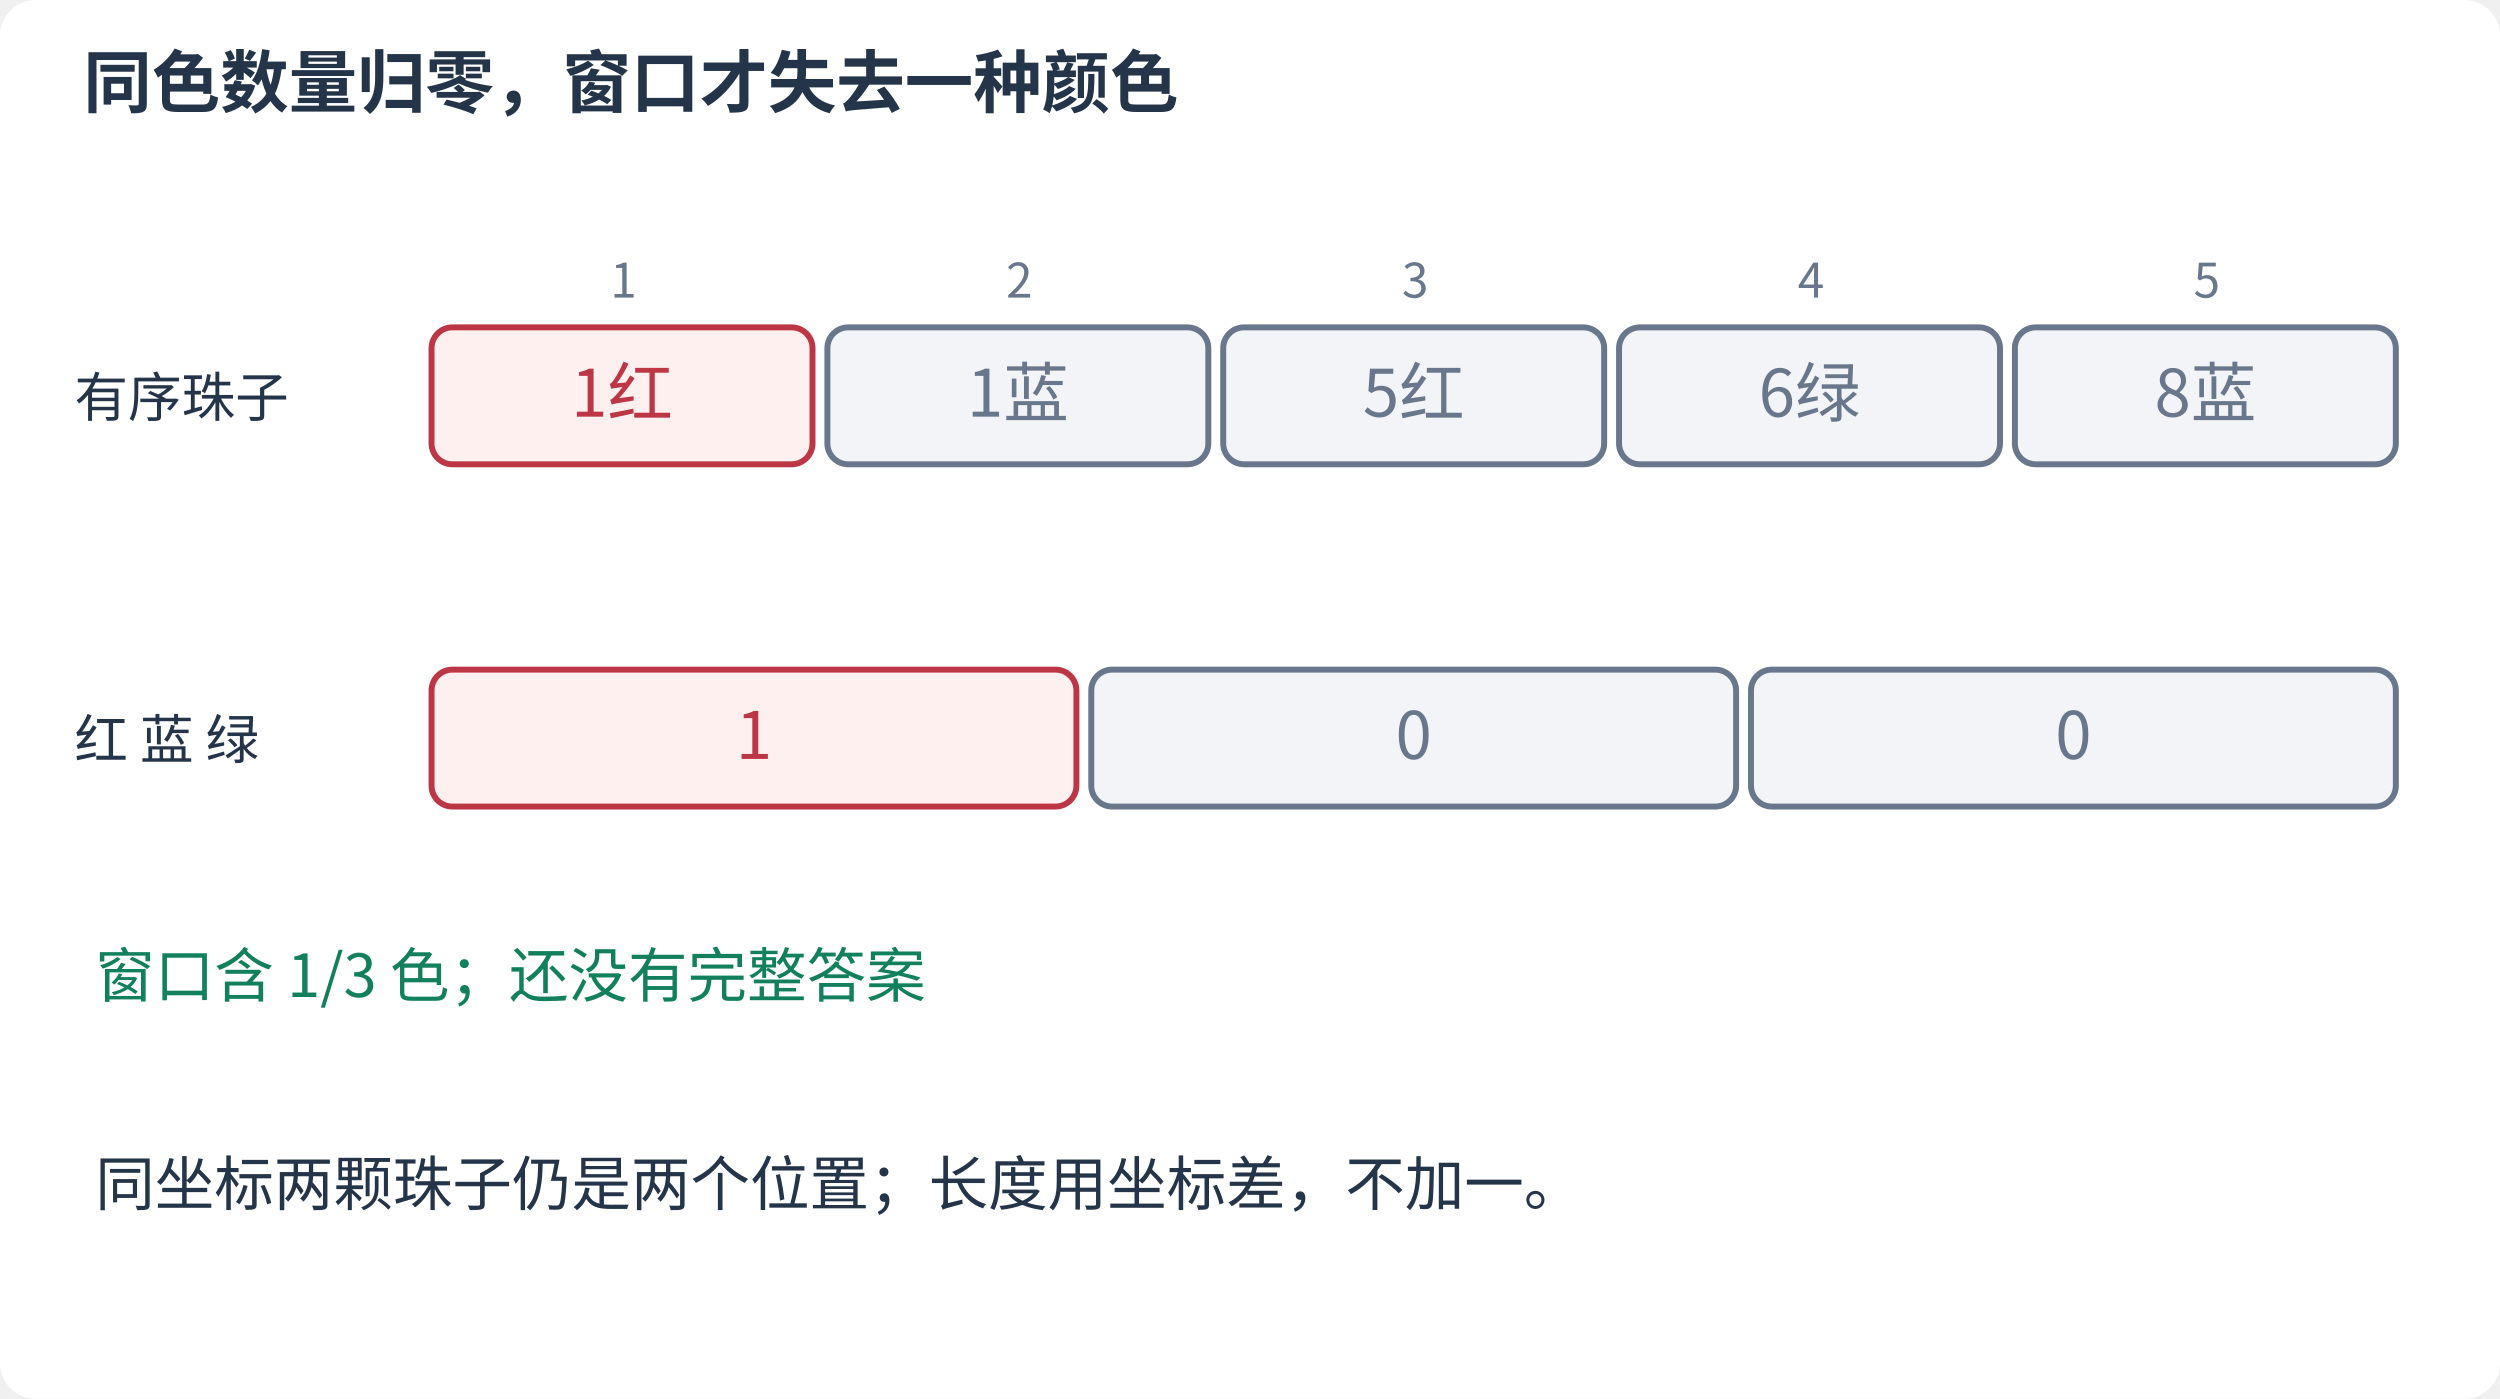
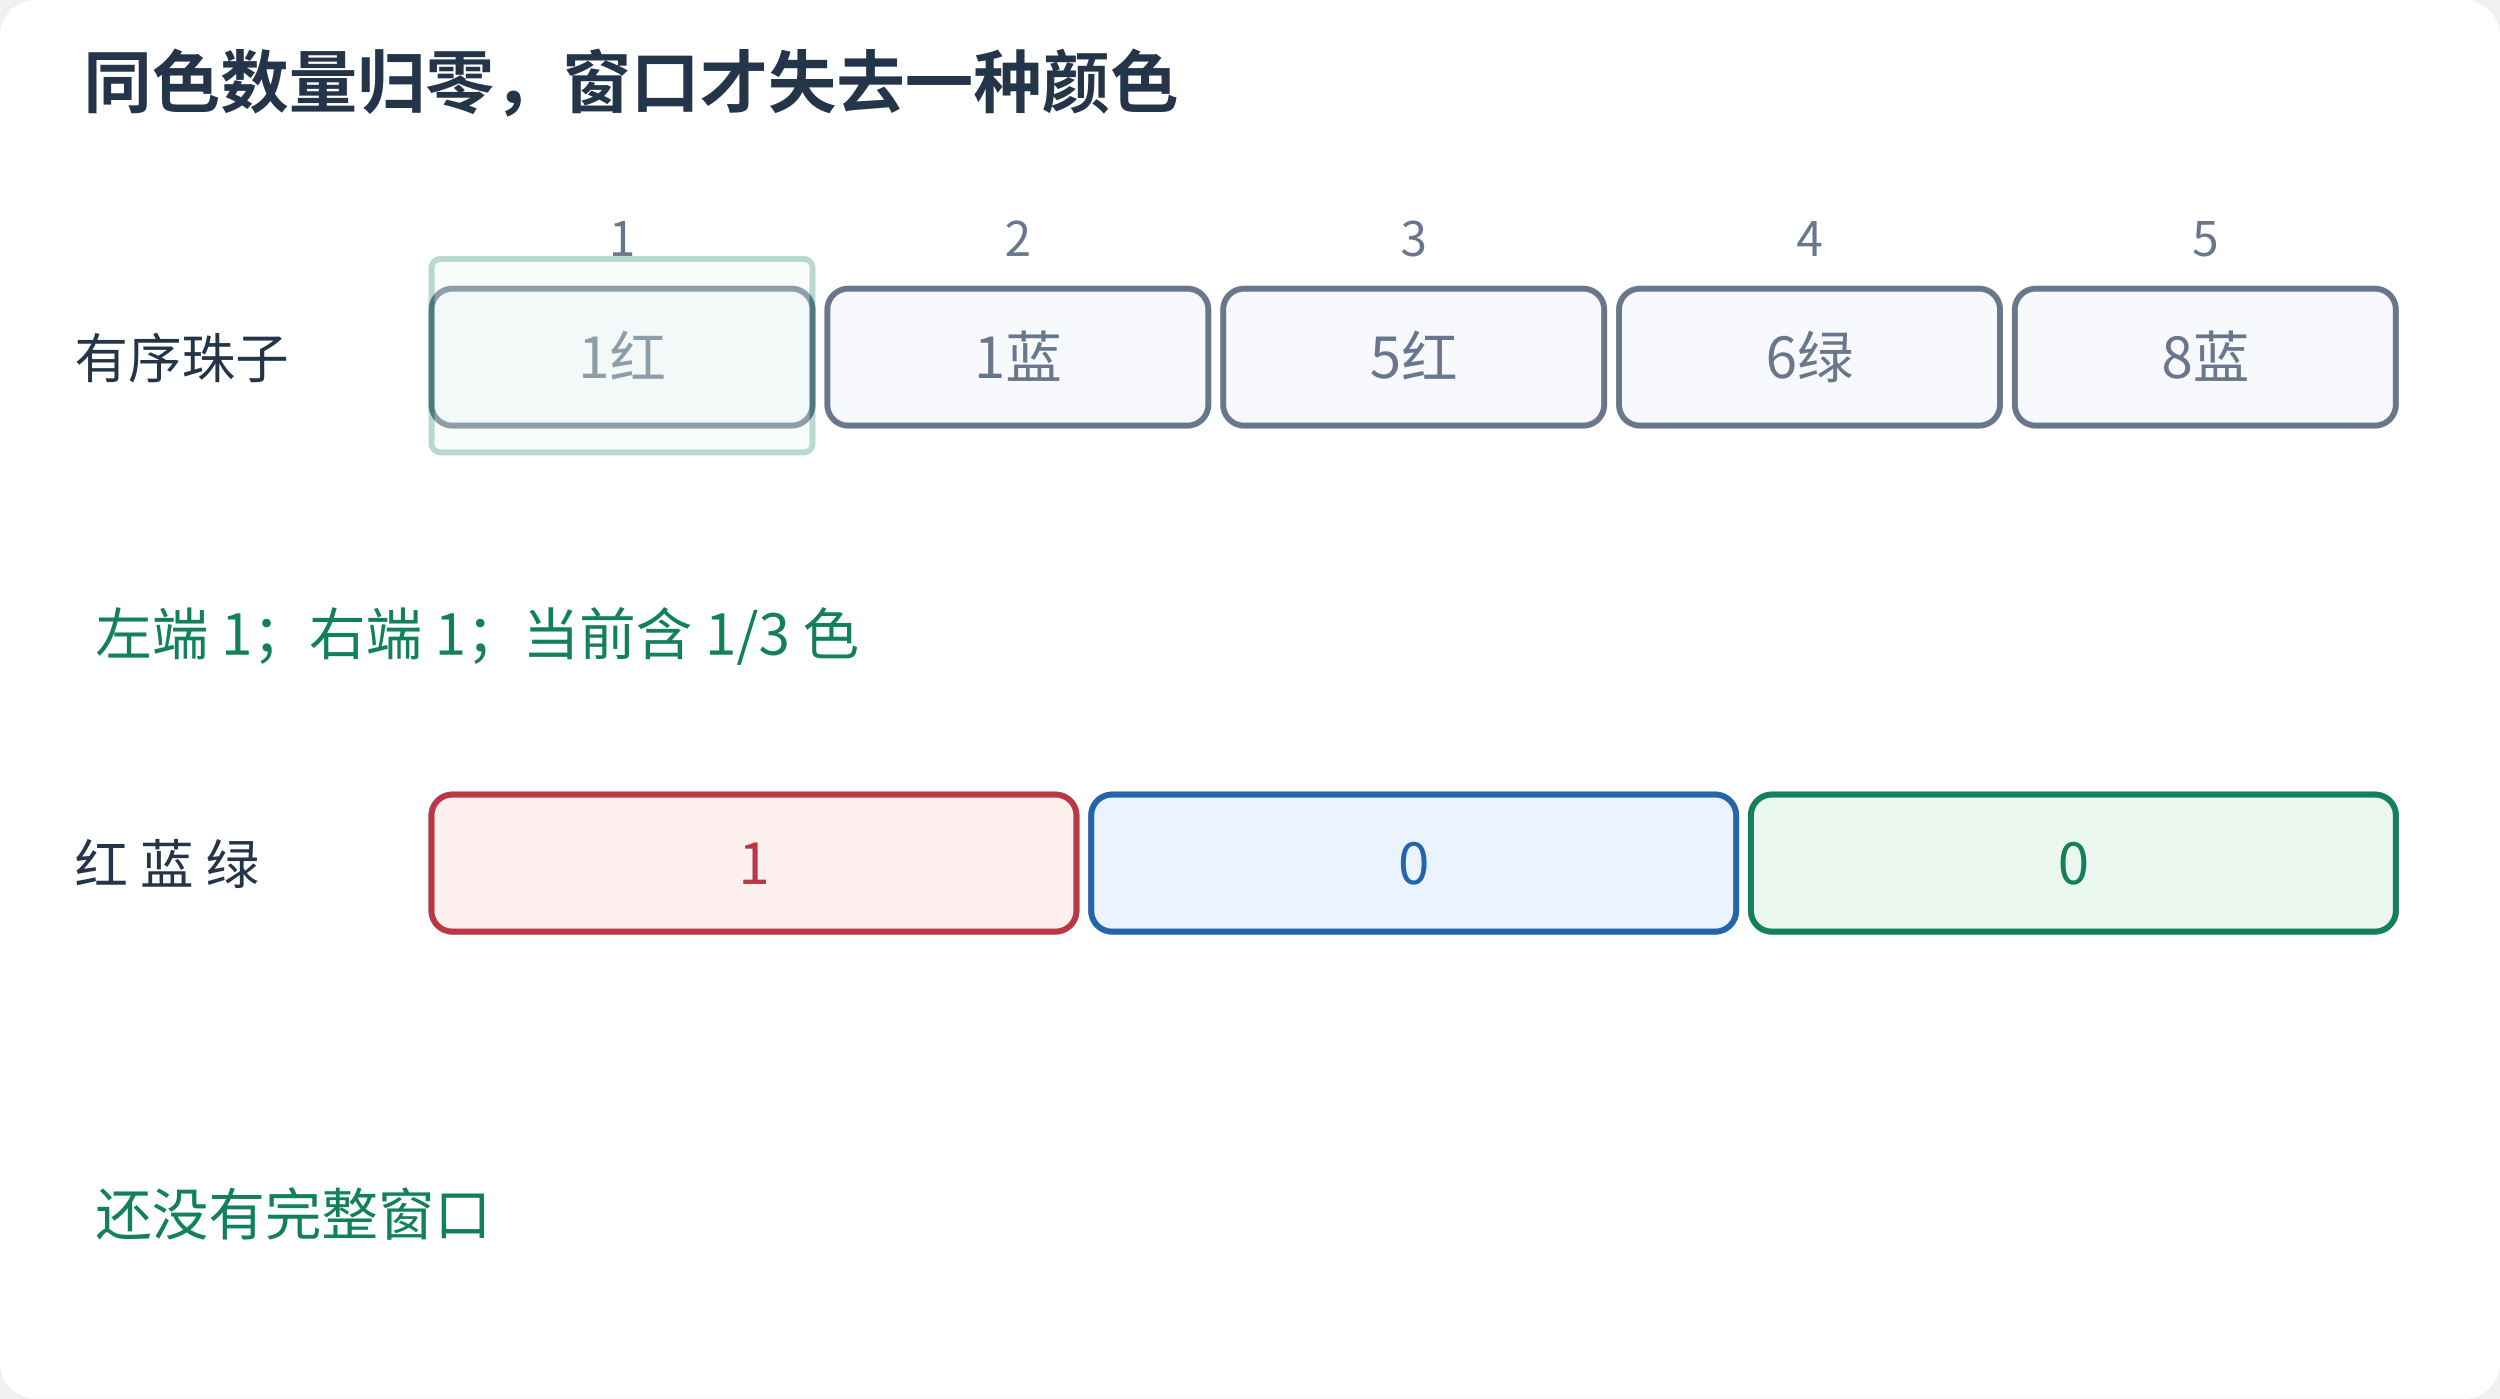
<svg xmlns="http://www.w3.org/2000/svg" width="840" height="470" viewBox="0 0 840 470" role="img">
-   <style>@media(prefers-reduced-motion:reduce){.motion-state{opacity:0!important}.state-0{opacity:1!important}}</style>
-   <g class="motion-state state-0" opacity="1">
-     <animate attributeName="opacity" values="1;0;0;0;0;0;0;0;1" keyTimes="0;0.125;0.25;0.375;0.5;0.625;0.75;0.875;1" dur="16.8s" calcMode="discrete" repeatCount="indefinite" />
-     <rect width="100%" height="100%" rx="12" fill="#fff" />
-     <g font-family="Microsoft YaHei, Noto Sans CJK SC, sans-serif" fill="#243449">
-       <text x="28" y="36" fill="#243449" font-size="23" text-anchor="start" font-weight="bold">同色数量归零，窗口才失去一种颜色</text>
-       <text x="25" y="140" fill="#243449" font-size="18" text-anchor="start" font-weight="normal">有序珠子</text>
-       <rect x="145.0" y="110" width="128.0" height="46" rx="7" fill="#fff0f0" stroke="#bc3645" stroke-width="2" />
-       <text x="209.0" y="140.0" fill="#bc3645" font-size="22" text-anchor="middle" font-weight="normal">1红</text>
-       <text x="209.5" y="100" fill="#68778b" font-size="16" text-anchor="middle" font-weight="normal">1</text>
-       <rect x="278.0" y="110" width="128.0" height="46" rx="7" fill="#f2f4f7" stroke="#68778b" stroke-width="2" />
-       <text x="342.0" y="140.0" fill="#68778b" font-size="22" text-anchor="middle" font-weight="normal">1蓝</text>
-       <text x="342.5" y="100" fill="#68778b" font-size="16" text-anchor="middle" font-weight="normal">2</text>
-       <rect x="411.0" y="110" width="128.0" height="46" rx="7" fill="#f2f4f7" stroke="#68778b" stroke-width="2" />
-       <text x="475.0" y="140.0" fill="#68778b" font-size="22" text-anchor="middle" font-weight="normal">5红</text>
-       <text x="475.5" y="100" fill="#68778b" font-size="16" text-anchor="middle" font-weight="normal">3</text>
-       <rect x="544.0" y="110" width="128.0" height="46" rx="7" fill="#f2f4f7" stroke="#68778b" stroke-width="2" />
-       <text x="608.0" y="140.0" fill="#68778b" font-size="22" text-anchor="middle" font-weight="normal">6绿</text>
-       <text x="608.5" y="100" fill="#68778b" font-size="16" text-anchor="middle" font-weight="normal">4</text>
-       <rect x="677.0" y="110" width="128.0" height="46" rx="7" fill="#f2f4f7" stroke="#68778b" stroke-width="2" />
-       <text x="741.0" y="140.0" fill="#68778b" font-size="22" text-anchor="middle" font-weight="normal">8蓝</text>
-       <text x="741.5" y="100" fill="#68778b" font-size="16" text-anchor="middle" font-weight="normal">5</text>
-       <text x="25" y="255" fill="#243449" font-size="18" text-anchor="start" font-weight="normal">红 蓝 绿</text>
-       <rect x="145.0" y="225" width="216.667" height="46" rx="7" fill="#fff0f0" stroke="#bc3645" stroke-width="2" />
-       <text x="253.333" y="255.0" fill="#bc3645" font-size="22" text-anchor="middle" font-weight="normal">1</text>
-       <rect x="366.667" y="225" width="216.667" height="46" rx="7" fill="#f2f4f7" stroke="#68778b" stroke-width="2" />
-       <text x="475" y="255.0" fill="#68778b" font-size="22" text-anchor="middle" font-weight="normal">0</text>
-       <rect x="588.333" y="225" width="216.667" height="46" rx="7" fill="#f2f4f7" stroke="#68778b" stroke-width="2" />
-       <text x="696.667" y="255.0" fill="#68778b" font-size="22" text-anchor="middle" font-weight="normal">0</text>
-       <text x="32" y="335" fill="#12805c" font-size="20" text-anchor="start" font-weight="normal">窗口含 1/3 色；还没有完整答案</text>
-       <text x="32" y="405" fill="#243449" font-size="20" text-anchor="start" font-weight="normal">同坐标两颗珠子仍是两个位置；长度用坐标差，不加一。</text>
+   <style>.scene-still{display:none}@media(prefers-reduced-motion:reduce){.scene-animated{display:none}.scene-still{display:inline}}</style>
+   <rect width="100%" height="100%" rx="12" fill="#fff" />
+   <g font-family="Microsoft YaHei, Noto Sans CJK SC, sans-serif" fill="#243449">
+     <text x="28" y="36" fill="#243449" font-size="23" text-anchor="start" font-weight="bold">同色数量归零，窗口才失去一种颜色</text>
+     <text x="25" y="127" fill="#243449" font-size="18" text-anchor="start" font-weight="normal">有序珠子</text>
+     <rect x="145.0" y="97" width="128.0" height="46" rx="7" fill="#f7f9fc" stroke="#68778b" stroke-width="2" />
+     <text x="209.0" y="127.0" fill="#68778b" font-size="19" text-anchor="middle" font-weight="normal">1红</text>
+     <text x="209.0" y="86" fill="#68778b" font-size="16" text-anchor="middle" font-weight="normal">1</text>
+     <rect x="278.0" y="97" width="128.0" height="46" rx="7" fill="#f7f9fc" stroke="#68778b" stroke-width="2" />
+     <text x="342.0" y="127.0" fill="#68778b" font-size="19" text-anchor="middle" font-weight="normal">1蓝</text>
+     <text x="342.0" y="86" fill="#68778b" font-size="16" text-anchor="middle" font-weight="normal">2</text>
+     <rect x="411.0" y="97" width="128.0" height="46" rx="7" fill="#f7f9fc" stroke="#68778b" stroke-width="2" />
+     <text x="475.0" y="127.0" fill="#68778b" font-size="19" text-anchor="middle" font-weight="normal">5红</text>
+     <text x="475.0" y="86" fill="#68778b" font-size="16" text-anchor="middle" font-weight="normal">3</text>
+     <rect x="544.0" y="97" width="128.0" height="46" rx="7" fill="#f7f9fc" stroke="#68778b" stroke-width="2" />
+     <text x="608.0" y="127.0" fill="#68778b" font-size="19" text-anchor="middle" font-weight="normal">6绿</text>
+     <text x="608.0" y="86" fill="#68778b" font-size="16" text-anchor="middle" font-weight="normal">4</text>
+     <rect x="677.0" y="97" width="128.0" height="46" rx="7" fill="#f7f9fc" stroke="#68778b" stroke-width="2" />
+     <text x="741.0" y="127.0" fill="#68778b" font-size="19" text-anchor="middle" font-weight="normal">8蓝</text>
+     <text x="741.0" y="86" fill="#68778b" font-size="16" text-anchor="middle" font-weight="normal">5</text>
+     <text x="25" y="297" fill="#243449" font-size="18" text-anchor="start" font-weight="normal">红 蓝 绿</text>
+     <rect x="145.0" y="267" width="216.667" height="46" rx="7" fill="#f7f9fc" stroke="#68778b" stroke-width="2" />
+     <text x="253.333" y="297.0" fill="#68778b" font-size="19" text-anchor="middle" font-weight="normal" />
+     <rect x="366.667" y="267" width="216.667" height="46" rx="7" fill="#f7f9fc" stroke="#68778b" stroke-width="2" />
+     <text x="475.0" y="297.0" fill="#68778b" font-size="19" text-anchor="middle" font-weight="normal" />
+     <rect x="588.333" y="267" width="216.667" height="46" rx="7" fill="#f7f9fc" stroke="#68778b" stroke-width="2" />
+     <text x="696.667" y="297.0" fill="#68778b" font-size="19" text-anchor="middle" font-weight="normal" />
+   </g>
+   <g class="scene-animated" font-family="Microsoft YaHei,Noto Sans CJK SC,sans-serif">
+     <g transform="translate(145.0 87)" opacity="0.3">
+       <animateTransform attributeName="transform" type="translate" values="145.0 87;145.0 87;145.0 87.0;145.0 87;145.0 87;145.0 87.0;145.0 87;145.0 87;145.0 87.0;145.0 87;145.0 87;211.5 87.0;278.0 87;278.0 87;344.5 87.0;411.0 87;411.0 87;411.0 87.0;411.0 87;411.0 87;477.5 87.0;544.0 87;544.0 87" keyTimes="0;0.044;0.084;0.125;0.169;0.209;0.25;0.294;0.334;0.375;0.419;0.459;0.5;0.544;0.584;0.625;0.669;0.709;0.75;0.794;0.834;0.875;1" dur="16.8s" repeatCount="indefinite" />
+       <rect stroke="#12805c" stroke-width="2" x="0" y="0" width="128.0" height="65" fill="#e9f7ee" rx="3">
+         <animate attributeName="width" values="128.0;128.0;194.5;261.0;261.0;327.5;394.0;394.0;460.5;527.0;527.0;460.5;394.0;394.0;327.5;261.0;261.0;327.5;394.0;394.0;327.5;261.0;261.0" keyTimes="0;0.044;0.084;0.125;0.169;0.209;0.25;0.294;0.334;0.375;0.419;0.459;0.5;0.544;0.584;0.625;0.669;0.709;0.75;0.794;0.834;0.875;1" dur="16.8s" repeatCount="indefinite" calcMode="linear" />
+         <animate attributeName="height" values="65;65;65.0;65;65;65.0;65;65;65.0;65;65;65.0;65;65;65.0;65;65;65.0;65;65;65.0;65;65" keyTimes="0;0.044;0.084;0.125;0.169;0.209;0.25;0.294;0.334;0.375;0.419;0.459;0.5;0.544;0.584;0.625;0.669;0.709;0.75;0.794;0.834;0.875;1" dur="16.8s" repeatCount="indefinite" calcMode="linear" />
+       </rect>
+     </g>
+     <g transform="translate(253.333 290)" opacity="1">
+       <animateTransform attributeName="transform" type="translate" values="253.333 290;253.333 290;253.333 290.0;253.333 290;253.333 290;253.333 290.0;253.333 290;253.333 290;253.333 290.0;253.333 290;253.333 290;253.333 290.0;253.333 290;253.333 290;253.333 290.0;253.333 290;253.333 290;253.333 290.0;253.333 290;253.333 290;253.333 290.0;253.333 290;253.333 290" keyTimes="0;0.044;0.084;0.125;0.169;0.209;0.25;0.294;0.334;0.375;0.419;0.459;0.5;0.544;0.584;0.625;0.669;0.709;0.75;0.794;0.834;0.875;1" dur="16.8s" repeatCount="indefinite" />
+       <rect stroke="#bc3645" stroke-width="2" x="-108.333" y="-23.0" width="216.667" height="46" fill="#fff0f0" rx="7">
+         <animate attributeName="height" values="46;46;46.0;46;46;46.0;46;46;46.0;46;46;46.0;46;46;46.0;46;46;46.0;46;46;46.0;46;46" keyTimes="0;0.044;0.084;0.125;0.169;0.209;0.25;0.294;0.334;0.375;0.419;0.459;0.5;0.544;0.584;0.625;0.669;0.709;0.75;0.794;0.834;0.875;1" dur="16.8s" repeatCount="indefinite" calcMode="linear" />
+       </rect>
+       <text x="0" y="7" text-anchor="middle" font-size="19" fill="#bc3645" opacity="1">1<animate attributeName="opacity" values="1;1;1;1;1;1;0;0;0;0;0;0;1;1;1;1;1;1;1;1;1;0;0" keyTimes="0;0.044;0.084;0.125;0.169;0.209;0.25;0.294;0.334;0.375;0.419;0.459;0.5;0.544;0.584;0.625;0.669;0.709;0.75;0.794;0.834;0.875;1" dur="16.8s" repeatCount="indefinite" calcMode="discrete" />
+       </text>
+       <text x="0" y="7" text-anchor="middle" font-size="19" fill="#bc3645" opacity="0">2<animate attributeName="opacity" values="0;0;0;0;0;0;1;1;1;1;1;1;0;0;0;0;0;0;0;0;0;0;0" keyTimes="0;0.044;0.084;0.125;0.169;0.209;0.25;0.294;0.334;0.375;0.419;0.459;0.5;0.544;0.584;0.625;0.669;0.709;0.75;0.794;0.834;0.875;1" dur="16.8s" repeatCount="indefinite" calcMode="discrete" />
+       </text>
+       <text x="0" y="7" text-anchor="middle" font-size="19" fill="#bc3645" opacity="0">0<animate attributeName="opacity" values="0;0;0;0;0;0;0;0;0;0;0;0;0;0;0;0;0;0;0;0;0;1;1" keyTimes="0;0.044;0.084;0.125;0.169;0.209;0.25;0.294;0.334;0.375;0.419;0.459;0.5;0.544;0.584;0.625;0.669;0.709;0.75;0.794;0.834;0.875;1" dur="16.8s" repeatCount="indefinite" calcMode="discrete" />
+       </text>
+     </g>
+     <g transform="translate(475.0 290)" opacity="1">
+       <animateTransform attributeName="transform" type="translate" values="475.0 290;475.0 290;475.0 290.0;475.0 290;475.0 290;475.0 290.0;475.0 290;475.0 290;475.0 290.0;475.0 290;475.0 290;475.0 290.0;475.0 290;475.0 290;475.0 290.0;475.0 290;475.0 290;475.0 290.0;475.0 290;475.0 290;475.0 290.0;475.0 290;475.0 290" keyTimes="0;0.044;0.084;0.125;0.169;0.209;0.25;0.294;0.334;0.375;0.419;0.459;0.5;0.544;0.584;0.625;0.669;0.709;0.75;0.794;0.834;0.875;1" dur="16.8s" repeatCount="indefinite" />
+       <rect stroke="#2365ab" stroke-width="2" x="-108.333" y="-23.0" width="216.667" height="46" fill="#eaf3ff" rx="7">
+         <animate attributeName="height" values="46;46;46.0;46;46;46.0;46;46;46.0;46;46;46.0;46;46;46.0;46;46;46.0;46;46;46.0;46;46" keyTimes="0;0.044;0.084;0.125;0.169;0.209;0.25;0.294;0.334;0.375;0.419;0.459;0.5;0.544;0.584;0.625;0.669;0.709;0.75;0.794;0.834;0.875;1" dur="16.8s" repeatCount="indefinite" calcMode="linear" />
+       </rect>
+       <text x="0" y="7" text-anchor="middle" font-size="19" fill="#2365ab" opacity="1">0<animate attributeName="opacity" values="1;1;1;0;0;0;0;0;0;0;0;0;0;0;0;1;1;1;0;0;0;0;0" keyTimes="0;0.044;0.084;0.125;0.169;0.209;0.25;0.294;0.334;0.375;0.419;0.459;0.5;0.544;0.584;0.625;0.669;0.709;0.75;0.794;0.834;0.875;1" dur="16.8s" repeatCount="indefinite" calcMode="discrete" />
+       </text>
+       <text x="0" y="7" text-anchor="middle" font-size="19" fill="#2365ab" opacity="0">1<animate attributeName="opacity" values="0;0;0;1;1;1;1;1;1;1;1;1;1;1;1;0;0;0;1;1;1;1;1" keyTimes="0;0.044;0.084;0.125;0.169;0.209;0.25;0.294;0.334;0.375;0.419;0.459;0.5;0.544;0.584;0.625;0.669;0.709;0.75;0.794;0.834;0.875;1" dur="16.8s" repeatCount="indefinite" calcMode="discrete" />
+       </text>
+     </g>
+     <g transform="translate(696.667 290)" opacity="1">
+       <animateTransform attributeName="transform" type="translate" values="696.667 290;696.667 290;696.667 290.0;696.667 290;696.667 290;696.667 290.0;696.667 290;696.667 290;696.667 290.0;696.667 290;696.667 290;696.667 290.0;696.667 290;696.667 290;696.667 290.0;696.667 290;696.667 290;696.667 290.0;696.667 290;696.667 290;696.667 290.0;696.667 290;696.667 290" keyTimes="0;0.044;0.084;0.125;0.169;0.209;0.25;0.294;0.334;0.375;0.419;0.459;0.5;0.544;0.584;0.625;0.669;0.709;0.75;0.794;0.834;0.875;1" dur="16.8s" repeatCount="indefinite" />
+       <rect stroke="#12805c" stroke-width="2" x="-108.333" y="-23.0" width="216.667" height="46" fill="#e9f7ee" rx="7">
+         <animate attributeName="height" values="46;46;46.0;46;46;46.0;46;46;46.0;46;46;46.0;46;46;46.0;46;46;46.0;46;46;46.0;46;46" keyTimes="0;0.044;0.084;0.125;0.169;0.209;0.25;0.294;0.334;0.375;0.419;0.459;0.5;0.544;0.584;0.625;0.669;0.709;0.75;0.794;0.834;0.875;1" dur="16.8s" repeatCount="indefinite" calcMode="linear" />
+       </rect>
+       <text x="0" y="7" text-anchor="middle" font-size="19" fill="#12805c" opacity="1">0<animate attributeName="opacity" values="1;1;1;1;1;1;1;1;1;0;0;0;0;0;0;0;0;0;0;0;0;0;0" keyTimes="0;0.044;0.084;0.125;0.169;0.209;0.25;0.294;0.334;0.375;0.419;0.459;0.5;0.544;0.584;0.625;0.669;0.709;0.75;0.794;0.834;0.875;1" dur="16.8s" repeatCount="indefinite" calcMode="discrete" />
+       </text>
+       <text x="0" y="7" text-anchor="middle" font-size="19" fill="#12805c" opacity="0">1<animate attributeName="opacity" values="0;0;0;0;0;0;0;0;0;1;1;1;1;1;1;1;1;1;1;1;1;1;1" keyTimes="0;0.044;0.084;0.125;0.169;0.209;0.25;0.294;0.334;0.375;0.419;0.459;0.5;0.544;0.584;0.625;0.669;0.709;0.75;0.794;0.834;0.875;1" dur="16.8s" repeatCount="indefinite" calcMode="discrete" />
+       </text>
+     </g>
+     <g transform="translate(32 220)" opacity="1">
+       <animateTransform attributeName="transform" type="translate" values="32 220;32 220;32.0 220.0;32 220;32 220;32.0 220.0;32 220;32 220;32.0 220.0;32 220;32 220;32.0 220.0;32 220;32 220;32.0 220.0;32 220;32 220;32.0 220.0;32 220;32 220;32.0 220.0;32 220;32 220" keyTimes="0;0.044;0.084;0.125;0.169;0.209;0.25;0.294;0.334;0.375;0.419;0.459;0.5;0.544;0.584;0.625;0.669;0.709;0.75;0.794;0.834;0.875;1" dur="16.8s" repeatCount="indefinite" />
+       <text x="0" y="0" text-anchor="start" font-size="19" fill="#12805c" opacity="1">左端 1；右端 1；当前含 1/3 色<animate attributeName="opacity" values="1;1;1;0;0;0;0;0;0;0;0;0;0;0;0;0;0;0;0;0;0;0;0" keyTimes="0;0.044;0.084;0.125;0.169;0.209;0.25;0.294;0.334;0.375;0.419;0.459;0.5;0.544;0.584;0.625;0.669;0.709;0.75;0.794;0.834;0.875;1" dur="16.8s" repeatCount="indefinite" calcMode="discrete" />
+       </text>
+       <text x="0" y="0" text-anchor="start" font-size="19" fill="#12805c" opacity="0">左端 1；右端 2；当前含 2/3 色<animate attributeName="opacity" values="0;0;0;1;1;1;0;0;0;0;0;0;0;0;0;0;0;0;0;0;0;0;0" keyTimes="0;0.044;0.084;0.125;0.169;0.209;0.25;0.294;0.334;0.375;0.419;0.459;0.5;0.544;0.584;0.625;0.669;0.709;0.75;0.794;0.834;0.875;1" dur="16.8s" repeatCount="indefinite" calcMode="discrete" />
+       </text>
+       <text x="0" y="0" text-anchor="start" font-size="19" fill="#12805c" opacity="0">左端 1；右端 3；当前含 2/3 色<animate attributeName="opacity" values="0;0;0;0;0;0;1;1;1;0;0;0;0;0;0;0;0;0;0;0;0;0;0" keyTimes="0;0.044;0.084;0.125;0.169;0.209;0.25;0.294;0.334;0.375;0.419;0.459;0.5;0.544;0.584;0.625;0.669;0.709;0.75;0.794;0.834;0.875;1" dur="16.8s" repeatCount="indefinite" calcMode="discrete" />
+       </text>
+       <text x="0" y="0" text-anchor="start" font-size="19" fill="#12805c" opacity="0">左端 1；右端 4；当前含 3/3 色<animate attributeName="opacity" values="0;0;0;0;0;0;0;0;0;1;1;1;0;0;0;0;0;0;0;0;0;0;0" keyTimes="0;0.044;0.084;0.125;0.169;0.209;0.25;0.294;0.334;0.375;0.419;0.459;0.5;0.544;0.584;0.625;0.669;0.709;0.75;0.794;0.834;0.875;1" dur="16.8s" repeatCount="indefinite" calcMode="discrete" />
+       </text>
+       <text x="0" y="0" text-anchor="start" font-size="19" fill="#12805c" opacity="0">左端 2；右端 4；当前含 3/3 色<animate attributeName="opacity" values="0;0;0;0;0;0;0;0;0;0;0;0;1;1;1;0;0;0;0;0;0;0;0" keyTimes="0;0.044;0.084;0.125;0.169;0.209;0.25;0.294;0.334;0.375;0.419;0.459;0.5;0.544;0.584;0.625;0.669;0.709;0.75;0.794;0.834;0.875;1" dur="16.8s" repeatCount="indefinite" calcMode="discrete" />
+       </text>
+       <text x="0" y="0" text-anchor="start" font-size="19" fill="#12805c" opacity="0">左端 3；右端 4；当前含 2/3 色<animate attributeName="opacity" values="0;0;0;0;0;0;0;0;0;0;0;0;0;0;0;1;1;1;0;0;0;0;0" keyTimes="0;0.044;0.084;0.125;0.169;0.209;0.25;0.294;0.334;0.375;0.419;0.459;0.5;0.544;0.584;0.625;0.669;0.709;0.75;0.794;0.834;0.875;1" dur="16.8s" repeatCount="indefinite" calcMode="discrete" />
+       </text>
+       <text x="0" y="0" text-anchor="start" font-size="19" fill="#12805c" opacity="0">左端 3；右端 5；当前含 3/3 色<animate attributeName="opacity" values="0;0;0;0;0;0;0;0;0;0;0;0;0;0;0;0;0;0;1;1;1;0;0" keyTimes="0;0.044;0.084;0.125;0.169;0.209;0.25;0.294;0.334;0.375;0.419;0.459;0.5;0.544;0.584;0.625;0.669;0.709;0.75;0.794;0.834;0.875;1" dur="16.8s" repeatCount="indefinite" calcMode="discrete" />
+       </text>
+       <text x="0" y="0" text-anchor="start" font-size="19" fill="#12805c" opacity="0">左端 4；右端 5；当前含 2/3 色<animate attributeName="opacity" values="0;0;0;0;0;0;0;0;0;0;0;0;0;0;0;0;0;0;0;0;0;1;1" keyTimes="0;0.044;0.084;0.125;0.169;0.209;0.25;0.294;0.334;0.375;0.419;0.459;0.5;0.544;0.584;0.625;0.669;0.709;0.75;0.794;0.834;0.875;1" dur="16.8s" repeatCount="indefinite" calcMode="discrete" />
+       </text>
+     </g>
+     <g transform="translate(32 415)" opacity="1">
+       <animateTransform attributeName="transform" type="translate" values="32 415;32 415;32.0 415.0;32 415;32 415;32.0 415.0;32 415;32 415;32.0 415.0;32 415;32 415;32.0 415.0;32 415;32 415;32.0 415.0;32 415;32 415;32.0 415.0;32 415;32 415;32.0 415.0;32 415;32 415" keyTimes="0;0.044;0.084;0.125;0.169;0.209;0.25;0.294;0.334;0.375;0.419;0.459;0.5;0.544;0.584;0.625;0.669;0.709;0.75;0.794;0.834;0.875;1" dur="16.8s" repeatCount="indefinite" />
+       <text x="0" y="0" text-anchor="start" font-size="19" fill="#12805c" opacity="1">还没有完整窗口<animate attributeName="opacity" values="1;1;1;1;1;1;1;1;1;1;1;1;0;0;0;0;0;0;0;0;0;0;0" keyTimes="0;0.044;0.084;0.125;0.169;0.209;0.25;0.294;0.334;0.375;0.419;0.459;0.5;0.544;0.584;0.625;0.669;0.709;0.75;0.794;0.834;0.875;1" dur="16.8s" repeatCount="indefinite" calcMode="discrete" />
+       </text>
+       <text x="0" y="0" text-anchor="start" font-size="19" fill="#12805c" opacity="0">最短坐标差：5<animate attributeName="opacity" values="0;0;0;0;0;0;0;0;0;0;0;0;1;1;1;1;1;1;1;1;1;0;0" keyTimes="0;0.044;0.084;0.125;0.169;0.209;0.25;0.294;0.334;0.375;0.419;0.459;0.5;0.544;0.584;0.625;0.669;0.709;0.75;0.794;0.834;0.875;1" dur="16.8s" repeatCount="indefinite" calcMode="discrete" />
+       </text>
+       <text x="0" y="0" text-anchor="start" font-size="19" fill="#12805c" opacity="0">最短坐标差：3<animate attributeName="opacity" values="0;0;0;0;0;0;0;0;0;0;0;0;0;0;0;0;0;0;0;0;0;1;1" keyTimes="0;0.044;0.084;0.125;0.169;0.209;0.25;0.294;0.334;0.375;0.419;0.459;0.5;0.544;0.584;0.625;0.669;0.709;0.75;0.794;0.834;0.875;1" dur="16.8s" repeatCount="indefinite" calcMode="discrete" />
+       </text>
    </g>
  </g>
-   <g class="motion-state state-1" opacity="0">
-     <animate attributeName="opacity" values="0;1;0;0;0;0;0;0;0" keyTimes="0;0.125;0.25;0.375;0.5;0.625;0.75;0.875;1" dur="16.8s" calcMode="discrete" repeatCount="indefinite" />
-     <rect width="100%" height="100%" rx="12" fill="#fff" />
-     <g font-family="Microsoft YaHei, Noto Sans CJK SC, sans-serif" fill="#243449">
-       <text x="28" y="36" fill="#243449" font-size="23" text-anchor="start" font-weight="bold">同色数量归零，窗口才失去一种颜色</text>
-       <text x="25" y="140" fill="#243449" font-size="18" text-anchor="start" font-weight="normal">有序珠子</text>
-       <rect x="145.0" y="110" width="128.0" height="46" rx="7" fill="#fff0f0" stroke="#bc3645" stroke-width="2" />
-       <text x="209.0" y="140.0" fill="#bc3645" font-size="22" text-anchor="middle" font-weight="normal">1红</text>
-       <text x="209.5" y="100" fill="#68778b" font-size="16" text-anchor="middle" font-weight="normal">1</text>
-       <rect x="278.0" y="110" width="128.0" height="46" rx="7" fill="#eaf3ff" stroke="#2365ab" stroke-width="2" />
-       <text x="342.0" y="140.0" fill="#2365ab" font-size="22" text-anchor="middle" font-weight="normal">1蓝</text>
-       <text x="342.5" y="100" fill="#68778b" font-size="16" text-anchor="middle" font-weight="normal">2</text>
-       <rect x="411.0" y="110" width="128.0" height="46" rx="7" fill="#f2f4f7" stroke="#68778b" stroke-width="2" />
-       <text x="475.0" y="140.0" fill="#68778b" font-size="22" text-anchor="middle" font-weight="normal">5红</text>
-       <text x="475.5" y="100" fill="#68778b" font-size="16" text-anchor="middle" font-weight="normal">3</text>
-       <rect x="544.0" y="110" width="128.0" height="46" rx="7" fill="#f2f4f7" stroke="#68778b" stroke-width="2" />
-       <text x="608.0" y="140.0" fill="#68778b" font-size="22" text-anchor="middle" font-weight="normal">6绿</text>
-       <text x="608.5" y="100" fill="#68778b" font-size="16" text-anchor="middle" font-weight="normal">4</text>
-       <rect x="677.0" y="110" width="128.0" height="46" rx="7" fill="#f2f4f7" stroke="#68778b" stroke-width="2" />
-       <text x="741.0" y="140.0" fill="#68778b" font-size="22" text-anchor="middle" font-weight="normal">8蓝</text>
-       <text x="741.5" y="100" fill="#68778b" font-size="16" text-anchor="middle" font-weight="normal">5</text>
-       <text x="25" y="255" fill="#243449" font-size="18" text-anchor="start" font-weight="normal">红 蓝 绿</text>
-       <rect x="145.0" y="225" width="216.667" height="46" rx="7" fill="#fff0f0" stroke="#bc3645" stroke-width="2" />
-       <text x="253.333" y="255.0" fill="#bc3645" font-size="22" text-anchor="middle" font-weight="normal">1</text>
-       <rect x="366.667" y="225" width="216.667" height="46" rx="7" fill="#eaf3ff" stroke="#2365ab" stroke-width="2" />
-       <text x="475" y="255.0" fill="#2365ab" font-size="22" text-anchor="middle" font-weight="normal">1</text>
-       <rect x="588.333" y="225" width="216.667" height="46" rx="7" fill="#f2f4f7" stroke="#68778b" stroke-width="2" />
-       <text x="696.667" y="255.0" fill="#68778b" font-size="22" text-anchor="middle" font-weight="normal">0</text>
-       <text x="32" y="335" fill="#12805c" font-size="20" text-anchor="start" font-weight="normal">窗口含 2/3 色；还没有完整答案</text>
-       <text x="32" y="405" fill="#243449" font-size="20" text-anchor="start" font-weight="normal">同坐标两颗珠子仍是两个位置；长度用坐标差，不加一。</text>
+   <g class="scene-still" font-family="Microsoft YaHei,Noto Sans CJK SC,sans-serif">
+     <g opacity="0.3">
+       <rect x="145.0" y="87" width="128.0" height="65" rx="3" fill="#e9f7ee" stroke="#12805c" stroke-width="2" />
    </g>
-   </g>
-   <g class="motion-state state-2" opacity="0">
-     <animate attributeName="opacity" values="0;0;1;0;0;0;0;0;0" keyTimes="0;0.125;0.25;0.375;0.5;0.625;0.75;0.875;1" dur="16.8s" calcMode="discrete" repeatCount="indefinite" />
-     <rect width="100%" height="100%" rx="12" fill="#fff" />
-     <g font-family="Microsoft YaHei, Noto Sans CJK SC, sans-serif" fill="#243449">
-       <text x="28" y="36" fill="#243449" font-size="23" text-anchor="start" font-weight="bold">同色数量归零，窗口才失去一种颜色</text>
-       <text x="25" y="140" fill="#243449" font-size="18" text-anchor="start" font-weight="normal">有序珠子</text>
-       <rect x="145.0" y="110" width="128.0" height="46" rx="7" fill="#fff0f0" stroke="#bc3645" stroke-width="2" />
-       <text x="209.0" y="140.0" fill="#bc3645" font-size="22" text-anchor="middle" font-weight="normal">1红</text>
-       <text x="209.5" y="100" fill="#68778b" font-size="16" text-anchor="middle" font-weight="normal">1</text>
-       <rect x="278.0" y="110" width="128.0" height="46" rx="7" fill="#eaf3ff" stroke="#2365ab" stroke-width="2" />
-       <text x="342.0" y="140.0" fill="#2365ab" font-size="22" text-anchor="middle" font-weight="normal">1蓝</text>
-       <text x="342.5" y="100" fill="#68778b" font-size="16" text-anchor="middle" font-weight="normal">2</text>
-       <rect x="411.0" y="110" width="128.0" height="46" rx="7" fill="#fff0f0" stroke="#bc3645" stroke-width="2" />
-       <text x="475.0" y="140.0" fill="#bc3645" font-size="22" text-anchor="middle" font-weight="normal">5红</text>
-       <text x="475.5" y="100" fill="#68778b" font-size="16" text-anchor="middle" font-weight="normal">3</text>
-       <rect x="544.0" y="110" width="128.0" height="46" rx="7" fill="#f2f4f7" stroke="#68778b" stroke-width="2" />
-       <text x="608.0" y="140.0" fill="#68778b" font-size="22" text-anchor="middle" font-weight="normal">6绿</text>
-       <text x="608.5" y="100" fill="#68778b" font-size="16" text-anchor="middle" font-weight="normal">4</text>
-       <rect x="677.0" y="110" width="128.0" height="46" rx="7" fill="#f2f4f7" stroke="#68778b" stroke-width="2" />
-       <text x="741.0" y="140.0" fill="#68778b" font-size="22" text-anchor="middle" font-weight="normal">8蓝</text>
-       <text x="741.5" y="100" fill="#68778b" font-size="16" text-anchor="middle" font-weight="normal">5</text>
-       <text x="25" y="255" fill="#243449" font-size="18" text-anchor="start" font-weight="normal">红 蓝 绿</text>
-       <rect x="145.0" y="225" width="216.667" height="46" rx="7" fill="#fff0f0" stroke="#bc3645" stroke-width="2" />
-       <text x="253.333" y="255.0" fill="#bc3645" font-size="22" text-anchor="middle" font-weight="normal">2</text>
-       <rect x="366.667" y="225" width="216.667" height="46" rx="7" fill="#eaf3ff" stroke="#2365ab" stroke-width="2" />
-       <text x="475" y="255.0" fill="#2365ab" font-size="22" text-anchor="middle" font-weight="normal">1</text>
-       <rect x="588.333" y="225" width="216.667" height="46" rx="7" fill="#f2f4f7" stroke="#68778b" stroke-width="2" />
-       <text x="696.667" y="255.0" fill="#68778b" font-size="22" text-anchor="middle" font-weight="normal">0</text>
-       <text x="32" y="335" fill="#12805c" font-size="20" text-anchor="start" font-weight="normal">窗口含 2/3 色；还没有完整答案</text>
-       <text x="32" y="405" fill="#243449" font-size="20" text-anchor="start" font-weight="normal">同坐标两颗珠子仍是两个位置；长度用坐标差，不加一。</text>
+     <g opacity="1">
+       <rect x="145" y="267.0" width="216.667" height="46" rx="7" fill="#fff0f0" stroke="#bc3645" stroke-width="2" />
+       <text x="253.333" y="297" text-anchor="middle" font-size="19" fill="#bc3645">1</text>
    </g>
-   </g>
-   <g class="motion-state state-3" opacity="0">
-     <animate attributeName="opacity" values="0;0;0;1;0;0;0;0;0" keyTimes="0;0.125;0.25;0.375;0.5;0.625;0.75;0.875;1" dur="16.8s" calcMode="discrete" repeatCount="indefinite" />
-     <rect width="100%" height="100%" rx="12" fill="#fff" />
-     <g font-family="Microsoft YaHei, Noto Sans CJK SC, sans-serif" fill="#243449">
-       <text x="28" y="36" fill="#243449" font-size="23" text-anchor="start" font-weight="bold">同色数量归零，窗口才失去一种颜色</text>
-       <text x="25" y="140" fill="#243449" font-size="18" text-anchor="start" font-weight="normal">有序珠子</text>
-       <rect x="145.0" y="110" width="128.0" height="46" rx="7" fill="#fff0f0" stroke="#bc3645" stroke-width="2" />
-       <text x="209.0" y="140.0" fill="#bc3645" font-size="22" text-anchor="middle" font-weight="normal">1红</text>
-       <text x="209.5" y="100" fill="#68778b" font-size="16" text-anchor="middle" font-weight="normal">1</text>
-       <rect x="278.0" y="110" width="128.0" height="46" rx="7" fill="#eaf3ff" stroke="#2365ab" stroke-width="2" />
-       <text x="342.0" y="140.0" fill="#2365ab" font-size="22" text-anchor="middle" font-weight="normal">1蓝</text>
-       <text x="342.5" y="100" fill="#68778b" font-size="16" text-anchor="middle" font-weight="normal">2</text>
-       <rect x="411.0" y="110" width="128.0" height="46" rx="7" fill="#fff0f0" stroke="#bc3645" stroke-width="2" />
-       <text x="475.0" y="140.0" fill="#bc3645" font-size="22" text-anchor="middle" font-weight="normal">5红</text>
-       <text x="475.5" y="100" fill="#68778b" font-size="16" text-anchor="middle" font-weight="normal">3</text>
-       <rect x="544.0" y="110" width="128.0" height="46" rx="7" fill="#e9f7ee" stroke="#12805c" stroke-width="2" />
-       <text x="608.0" y="140.0" fill="#12805c" font-size="22" text-anchor="middle" font-weight="normal">6绿</text>
-       <text x="608.5" y="100" fill="#68778b" font-size="16" text-anchor="middle" font-weight="normal">4</text>
-       <rect x="677.0" y="110" width="128.0" height="46" rx="7" fill="#f2f4f7" stroke="#68778b" stroke-width="2" />
-       <text x="741.0" y="140.0" fill="#68778b" font-size="22" text-anchor="middle" font-weight="normal">8蓝</text>
-       <text x="741.5" y="100" fill="#68778b" font-size="16" text-anchor="middle" font-weight="normal">5</text>
-       <text x="25" y="255" fill="#243449" font-size="18" text-anchor="start" font-weight="normal">红 蓝 绿</text>
-       <rect x="145.0" y="225" width="216.667" height="46" rx="7" fill="#fff0f0" stroke="#bc3645" stroke-width="2" />
-       <text x="253.333" y="255.0" fill="#bc3645" font-size="22" text-anchor="middle" font-weight="normal">2</text>
-       <rect x="366.667" y="225" width="216.667" height="46" rx="7" fill="#eaf3ff" stroke="#2365ab" stroke-width="2" />
-       <text x="475" y="255.0" fill="#2365ab" font-size="22" text-anchor="middle" font-weight="normal">1</text>
-       <rect x="588.333" y="225" width="216.667" height="46" rx="7" fill="#e9f7ee" stroke="#12805c" stroke-width="2" />
-       <text x="696.667" y="255.0" fill="#12805c" font-size="22" text-anchor="middle" font-weight="normal">1</text>
-       <text x="32" y="335" fill="#12805c" font-size="20" text-anchor="start" font-weight="normal">窗口含 3/3 色；还没有完整答案</text>
-       <text x="32" y="405" fill="#243449" font-size="20" text-anchor="start" font-weight="normal">同坐标两颗珠子仍是两个位置；长度用坐标差，不加一。</text>
+     <g opacity="1">
+       <rect x="366.667" y="267.0" width="216.667" height="46" rx="7" fill="#eaf3ff" stroke="#2365ab" stroke-width="2" />
+       <text x="475.0" y="297" text-anchor="middle" font-size="19" fill="#2365ab">0</text>
    </g>
-   </g>
-   <g class="motion-state state-4" opacity="0">
-     <animate attributeName="opacity" values="0;0;0;0;1;0;0;0;0" keyTimes="0;0.125;0.25;0.375;0.5;0.625;0.75;0.875;1" dur="16.8s" calcMode="discrete" repeatCount="indefinite" />
-     <rect width="100%" height="100%" rx="12" fill="#fff" />
-     <g font-family="Microsoft YaHei, Noto Sans CJK SC, sans-serif" fill="#243449">
-       <text x="28" y="36" fill="#243449" font-size="23" text-anchor="start" font-weight="bold">同色数量归零，窗口才失去一种颜色</text>
-       <text x="25" y="140" fill="#243449" font-size="18" text-anchor="start" font-weight="normal">有序珠子</text>
-       <rect x="145.0" y="110" width="128.0" height="46" rx="7" fill="#f2f4f7" stroke="#68778b" stroke-width="2" />
-       <text x="209.0" y="140.0" fill="#68778b" font-size="22" text-anchor="middle" font-weight="normal">1红</text>
-       <text x="209.5" y="100" fill="#68778b" font-size="16" text-anchor="middle" font-weight="normal">1</text>
-       <rect x="278.0" y="110" width="128.0" height="46" rx="7" fill="#eaf3ff" stroke="#2365ab" stroke-width="2" />
-       <text x="342.0" y="140.0" fill="#2365ab" font-size="22" text-anchor="middle" font-weight="normal">1蓝</text>
-       <text x="342.5" y="100" fill="#68778b" font-size="16" text-anchor="middle" font-weight="normal">2</text>
-       <rect x="411.0" y="110" width="128.0" height="46" rx="7" fill="#fff0f0" stroke="#bc3645" stroke-width="2" />
-       <text x="475.0" y="140.0" fill="#bc3645" font-size="22" text-anchor="middle" font-weight="normal">5红</text>
-       <text x="475.5" y="100" fill="#68778b" font-size="16" text-anchor="middle" font-weight="normal">3</text>
-       <rect x="544.0" y="110" width="128.0" height="46" rx="7" fill="#e9f7ee" stroke="#12805c" stroke-width="2" />
-       <text x="608.0" y="140.0" fill="#12805c" font-size="22" text-anchor="middle" font-weight="normal">6绿</text>
-       <text x="608.5" y="100" fill="#68778b" font-size="16" text-anchor="middle" font-weight="normal">4</text>
-       <rect x="677.0" y="110" width="128.0" height="46" rx="7" fill="#f2f4f7" stroke="#68778b" stroke-width="2" />
-       <text x="741.0" y="140.0" fill="#68778b" font-size="22" text-anchor="middle" font-weight="normal">8蓝</text>
-       <text x="741.5" y="100" fill="#68778b" font-size="16" text-anchor="middle" font-weight="normal">5</text>
-       <text x="25" y="255" fill="#243449" font-size="18" text-anchor="start" font-weight="normal">红 蓝 绿</text>
-       <rect x="145.0" y="225" width="216.667" height="46" rx="7" fill="#fff0f0" stroke="#bc3645" stroke-width="2" />
-       <text x="253.333" y="255.0" fill="#bc3645" font-size="22" text-anchor="middle" font-weight="normal">1</text>
-       <rect x="366.667" y="225" width="216.667" height="46" rx="7" fill="#eaf3ff" stroke="#2365ab" stroke-width="2" />
-       <text x="475" y="255.0" fill="#2365ab" font-size="22" text-anchor="middle" font-weight="normal">1</text>
-       <rect x="588.333" y="225" width="216.667" height="46" rx="7" fill="#e9f7ee" stroke="#12805c" stroke-width="2" />
-       <text x="696.667" y="255.0" fill="#12805c" font-size="22" text-anchor="middle" font-weight="normal">1</text>
-       <text x="32" y="335" fill="#12805c" font-size="20" text-anchor="start" font-weight="normal">窗口含 3/3 色；最短坐标差 5</text>
-       <text x="32" y="405" fill="#243449" font-size="20" text-anchor="start" font-weight="normal">同坐标两颗珠子仍是两个位置；长度用坐标差，不加一。</text>
+     <g opacity="1">
+       <rect x="588.334" y="267.0" width="216.667" height="46" rx="7" fill="#e9f7ee" stroke="#12805c" stroke-width="2" />
+       <text x="696.667" y="297" text-anchor="middle" font-size="19" fill="#12805c">0</text>
    </g>
-   </g>
-   <g class="motion-state state-5" opacity="0">
-     <animate attributeName="opacity" values="0;0;0;0;0;1;0;0;0" keyTimes="0;0.125;0.25;0.375;0.5;0.625;0.75;0.875;1" dur="16.8s" calcMode="discrete" repeatCount="indefinite" />
-     <rect width="100%" height="100%" rx="12" fill="#fff" />
-     <g font-family="Microsoft YaHei, Noto Sans CJK SC, sans-serif" fill="#243449">
-       <text x="28" y="36" fill="#243449" font-size="23" text-anchor="start" font-weight="bold">同色数量归零，窗口才失去一种颜色</text>
-       <text x="25" y="140" fill="#243449" font-size="18" text-anchor="start" font-weight="normal">有序珠子</text>
-       <rect x="145.0" y="110" width="128.0" height="46" rx="7" fill="#f2f4f7" stroke="#68778b" stroke-width="2" />
-       <text x="209.0" y="140.0" fill="#68778b" font-size="22" text-anchor="middle" font-weight="normal">1红</text>
-       <text x="209.5" y="100" fill="#68778b" font-size="16" text-anchor="middle" font-weight="normal">1</text>
-       <rect x="278.0" y="110" width="128.0" height="46" rx="7" fill="#f2f4f7" stroke="#68778b" stroke-width="2" />
-       <text x="342.0" y="140.0" fill="#68778b" font-size="22" text-anchor="middle" font-weight="normal">1蓝</text>
-       <text x="342.5" y="100" fill="#68778b" font-size="16" text-anchor="middle" font-weight="normal">2</text>
-       <rect x="411.0" y="110" width="128.0" height="46" rx="7" fill="#fff0f0" stroke="#bc3645" stroke-width="2" />
-       <text x="475.0" y="140.0" fill="#bc3645" font-size="22" text-anchor="middle" font-weight="normal">5红</text>
-       <text x="475.5" y="100" fill="#68778b" font-size="16" text-anchor="middle" font-weight="normal">3</text>
-       <rect x="544.0" y="110" width="128.0" height="46" rx="7" fill="#e9f7ee" stroke="#12805c" stroke-width="2" />
-       <text x="608.0" y="140.0" fill="#12805c" font-size="22" text-anchor="middle" font-weight="normal">6绿</text>
-       <text x="608.5" y="100" fill="#68778b" font-size="16" text-anchor="middle" font-weight="normal">4</text>
-       <rect x="677.0" y="110" width="128.0" height="46" rx="7" fill="#f2f4f7" stroke="#68778b" stroke-width="2" />
-       <text x="741.0" y="140.0" fill="#68778b" font-size="22" text-anchor="middle" font-weight="normal">8蓝</text>
-       <text x="741.5" y="100" fill="#68778b" font-size="16" text-anchor="middle" font-weight="normal">5</text>
-       <text x="25" y="255" fill="#243449" font-size="18" text-anchor="start" font-weight="normal">红 蓝 绿</text>
-       <rect x="145.0" y="225" width="216.667" height="46" rx="7" fill="#fff0f0" stroke="#bc3645" stroke-width="2" />
-       <text x="253.333" y="255.0" fill="#bc3645" font-size="22" text-anchor="middle" font-weight="normal">1</text>
-       <rect x="366.667" y="225" width="216.667" height="46" rx="7" fill="#f2f4f7" stroke="#68778b" stroke-width="2" />
-       <text x="475" y="255.0" fill="#68778b" font-size="22" text-anchor="middle" font-weight="normal">0</text>
-       <rect x="588.333" y="225" width="216.667" height="46" rx="7" fill="#e9f7ee" stroke="#12805c" stroke-width="2" />
-       <text x="696.667" y="255.0" fill="#12805c" font-size="22" text-anchor="middle" font-weight="normal">1</text>
-       <text x="32" y="335" fill="#12805c" font-size="20" text-anchor="start" font-weight="normal">窗口含 2/3 色；最短坐标差 5</text>
-       <text x="32" y="405" fill="#243449" font-size="20" text-anchor="start" font-weight="normal">同坐标两颗珠子仍是两个位置；长度用坐标差，不加一。</text>
+     <g opacity="1">
+       <text x="32" y="220" text-anchor="start" font-size="19" fill="#12805c">左端 1；右端 1；当前含 1/3 色</text>
    </g>
-   </g>
-   <g class="motion-state state-6" opacity="0">
-     <animate attributeName="opacity" values="0;0;0;0;0;0;1;0;0" keyTimes="0;0.125;0.25;0.375;0.5;0.625;0.75;0.875;1" dur="16.8s" calcMode="discrete" repeatCount="indefinite" />
-     <rect width="100%" height="100%" rx="12" fill="#fff" />
-     <g font-family="Microsoft YaHei, Noto Sans CJK SC, sans-serif" fill="#243449">
-       <text x="28" y="36" fill="#243449" font-size="23" text-anchor="start" font-weight="bold">同色数量归零，窗口才失去一种颜色</text>
-       <text x="25" y="140" fill="#243449" font-size="18" text-anchor="start" font-weight="normal">有序珠子</text>
-       <rect x="145.0" y="110" width="128.0" height="46" rx="7" fill="#f2f4f7" stroke="#68778b" stroke-width="2" />
-       <text x="209.0" y="140.0" fill="#68778b" font-size="22" text-anchor="middle" font-weight="normal">1红</text>
-       <text x="209.5" y="100" fill="#68778b" font-size="16" text-anchor="middle" font-weight="normal">1</text>
-       <rect x="278.0" y="110" width="128.0" height="46" rx="7" fill="#f2f4f7" stroke="#68778b" stroke-width="2" />
-       <text x="342.0" y="140.0" fill="#68778b" font-size="22" text-anchor="middle" font-weight="normal">1蓝</text>
-       <text x="342.5" y="100" fill="#68778b" font-size="16" text-anchor="middle" font-weight="normal">2</text>
-       <rect x="411.0" y="110" width="128.0" height="46" rx="7" fill="#fff0f0" stroke="#bc3645" stroke-width="2" />
-       <text x="475.0" y="140.0" fill="#bc3645" font-size="22" text-anchor="middle" font-weight="normal">5红</text>
-       <text x="475.5" y="100" fill="#68778b" font-size="16" text-anchor="middle" font-weight="normal">3</text>
-       <rect x="544.0" y="110" width="128.0" height="46" rx="7" fill="#e9f7ee" stroke="#12805c" stroke-width="2" />
-       <text x="608.0" y="140.0" fill="#12805c" font-size="22" text-anchor="middle" font-weight="normal">6绿</text>
-       <text x="608.5" y="100" fill="#68778b" font-size="16" text-anchor="middle" font-weight="normal">4</text>
-       <rect x="677.0" y="110" width="128.0" height="46" rx="7" fill="#eaf3ff" stroke="#2365ab" stroke-width="2" />
-       <text x="741.0" y="140.0" fill="#2365ab" font-size="22" text-anchor="middle" font-weight="normal">8蓝</text>
-       <text x="741.5" y="100" fill="#68778b" font-size="16" text-anchor="middle" font-weight="normal">5</text>
-       <text x="25" y="255" fill="#243449" font-size="18" text-anchor="start" font-weight="normal">红 蓝 绿</text>
-       <rect x="145.0" y="225" width="216.667" height="46" rx="7" fill="#fff0f0" stroke="#bc3645" stroke-width="2" />
-       <text x="253.333" y="255.0" fill="#bc3645" font-size="22" text-anchor="middle" font-weight="normal">1</text>
-       <rect x="366.667" y="225" width="216.667" height="46" rx="7" fill="#eaf3ff" stroke="#2365ab" stroke-width="2" />
-       <text x="475" y="255.0" fill="#2365ab" font-size="22" text-anchor="middle" font-weight="normal">1</text>
-       <rect x="588.333" y="225" width="216.667" height="46" rx="7" fill="#e9f7ee" stroke="#12805c" stroke-width="2" />
-       <text x="696.667" y="255.0" fill="#12805c" font-size="22" text-anchor="middle" font-weight="normal">1</text>
-       <text x="32" y="335" fill="#12805c" font-size="20" text-anchor="start" font-weight="normal">窗口含 3/3 色；最短坐标差 5</text>
-       <text x="32" y="405" fill="#243449" font-size="20" text-anchor="start" font-weight="normal">同坐标两颗珠子仍是两个位置；长度用坐标差，不加一。</text>
-     </g>
-   </g>
-   <g class="motion-state state-7" opacity="0">
-     <animate attributeName="opacity" values="0;0;0;0;0;0;0;1;0" keyTimes="0;0.125;0.25;0.375;0.5;0.625;0.75;0.875;1" dur="16.8s" calcMode="discrete" repeatCount="indefinite" />
-     <rect width="100%" height="100%" rx="12" fill="#fff" />
-     <g font-family="Microsoft YaHei, Noto Sans CJK SC, sans-serif" fill="#243449">
-       <text x="28" y="36" fill="#243449" font-size="23" text-anchor="start" font-weight="bold">同色数量归零，窗口才失去一种颜色</text>
-       <text x="25" y="140" fill="#243449" font-size="18" text-anchor="start" font-weight="normal">有序珠子</text>
-       <rect x="145.0" y="110" width="128.0" height="46" rx="7" fill="#f2f4f7" stroke="#68778b" stroke-width="2" />
-       <text x="209.0" y="140.0" fill="#68778b" font-size="22" text-anchor="middle" font-weight="normal">1红</text>
-       <text x="209.5" y="100" fill="#68778b" font-size="16" text-anchor="middle" font-weight="normal">1</text>
-       <rect x="278.0" y="110" width="128.0" height="46" rx="7" fill="#f2f4f7" stroke="#68778b" stroke-width="2" />
-       <text x="342.0" y="140.0" fill="#68778b" font-size="22" text-anchor="middle" font-weight="normal">1蓝</text>
-       <text x="342.5" y="100" fill="#68778b" font-size="16" text-anchor="middle" font-weight="normal">2</text>
-       <rect x="411.0" y="110" width="128.0" height="46" rx="7" fill="#f2f4f7" stroke="#68778b" stroke-width="2" />
-       <text x="475.0" y="140.0" fill="#68778b" font-size="22" text-anchor="middle" font-weight="normal">5红</text>
-       <text x="475.5" y="100" fill="#68778b" font-size="16" text-anchor="middle" font-weight="normal">3</text>
-       <rect x="544.0" y="110" width="128.0" height="46" rx="7" fill="#e9f7ee" stroke="#12805c" stroke-width="2" />
-       <text x="608.0" y="140.0" fill="#12805c" font-size="22" text-anchor="middle" font-weight="normal">6绿</text>
-       <text x="608.5" y="100" fill="#68778b" font-size="16" text-anchor="middle" font-weight="normal">4</text>
-       <rect x="677.0" y="110" width="128.0" height="46" rx="7" fill="#eaf3ff" stroke="#2365ab" stroke-width="2" />
-       <text x="741.0" y="140.0" fill="#2365ab" font-size="22" text-anchor="middle" font-weight="normal">8蓝</text>
-       <text x="741.5" y="100" fill="#68778b" font-size="16" text-anchor="middle" font-weight="normal">5</text>
-       <text x="25" y="255" fill="#243449" font-size="18" text-anchor="start" font-weight="normal">红 蓝 绿</text>
-       <rect x="145.0" y="225" width="216.667" height="46" rx="7" fill="#f2f4f7" stroke="#68778b" stroke-width="2" />
-       <text x="253.333" y="255.0" fill="#68778b" font-size="22" text-anchor="middle" font-weight="normal">0</text>
-       <rect x="366.667" y="225" width="216.667" height="46" rx="7" fill="#eaf3ff" stroke="#2365ab" stroke-width="2" />
-       <text x="475" y="255.0" fill="#2365ab" font-size="22" text-anchor="middle" font-weight="normal">1</text>
-       <rect x="588.333" y="225" width="216.667" height="46" rx="7" fill="#e9f7ee" stroke="#12805c" stroke-width="2" />
-       <text x="696.667" y="255.0" fill="#12805c" font-size="22" text-anchor="middle" font-weight="normal">1</text>
-       <text x="32" y="335" fill="#12805c" font-size="20" text-anchor="start" font-weight="normal">窗口含 2/3 色；最短坐标差 3</text>
-       <text x="32" y="405" fill="#243449" font-size="20" text-anchor="start" font-weight="normal">同坐标两颗珠子仍是两个位置；长度用坐标差，不加一。</text>
+     <g opacity="1">
+       <text x="32" y="415" text-anchor="start" font-size="19" fill="#12805c">还没有完整窗口</text>
    </g>
  </g>
</svg>
